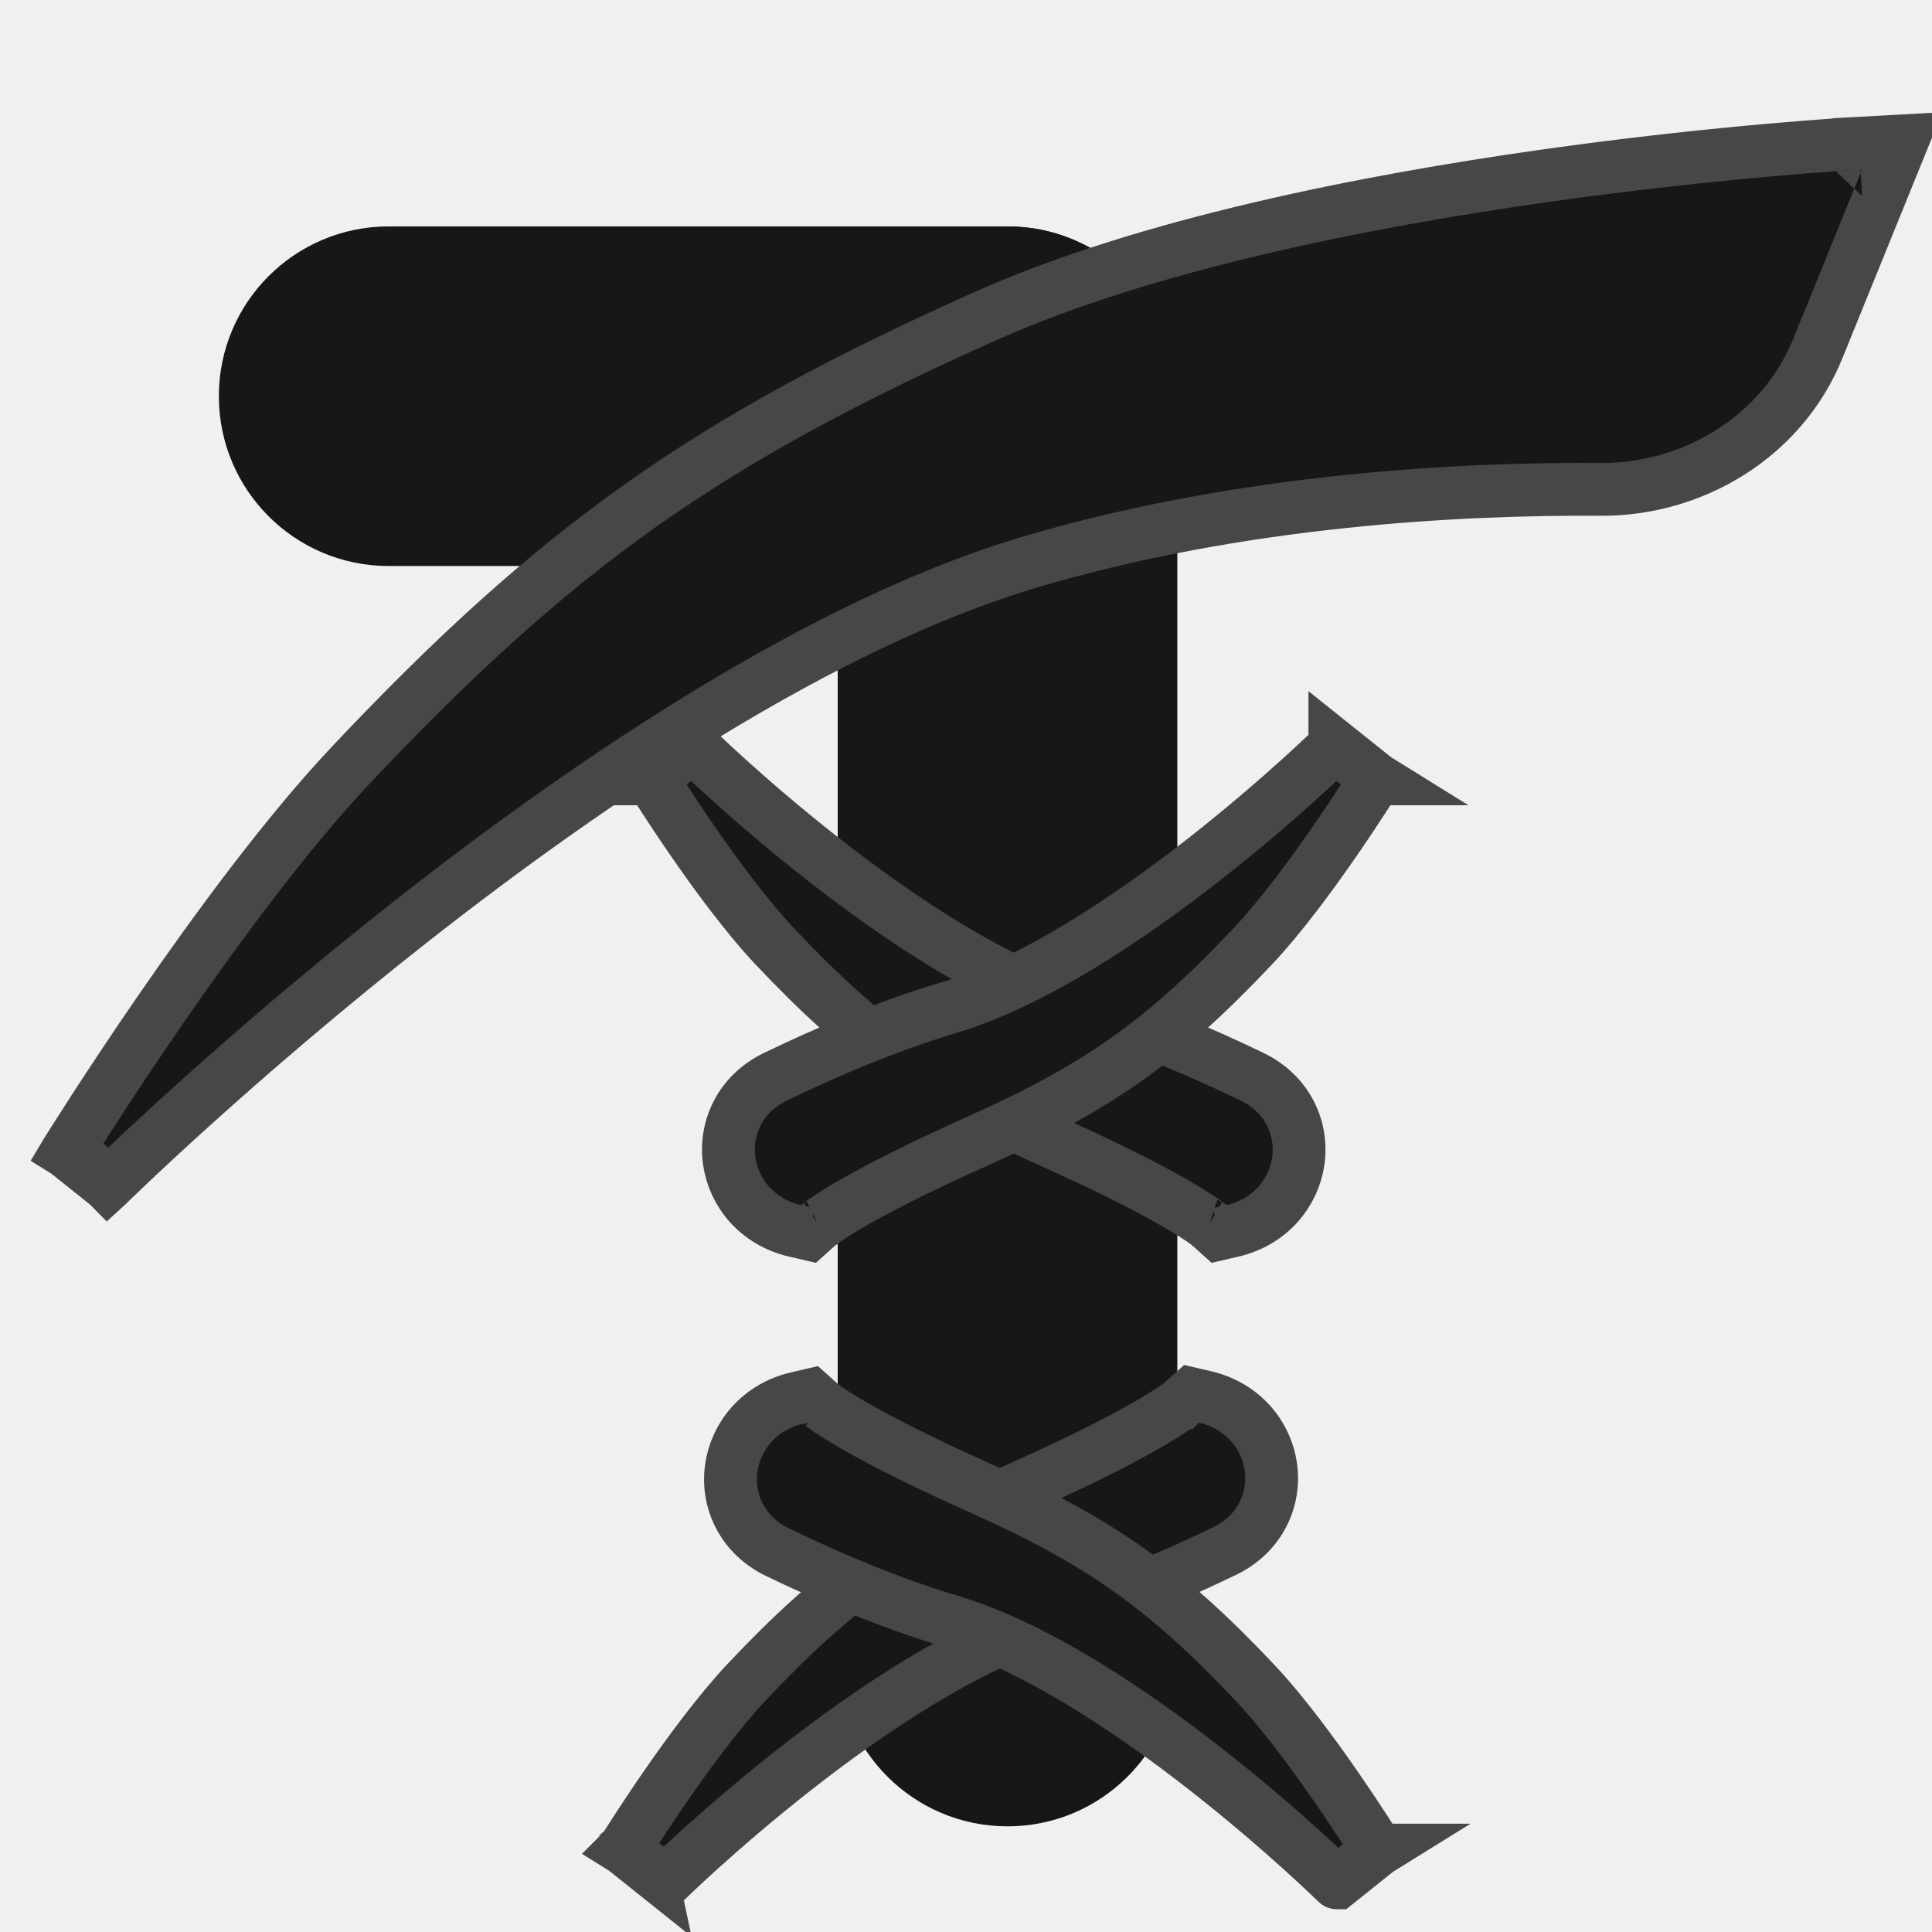
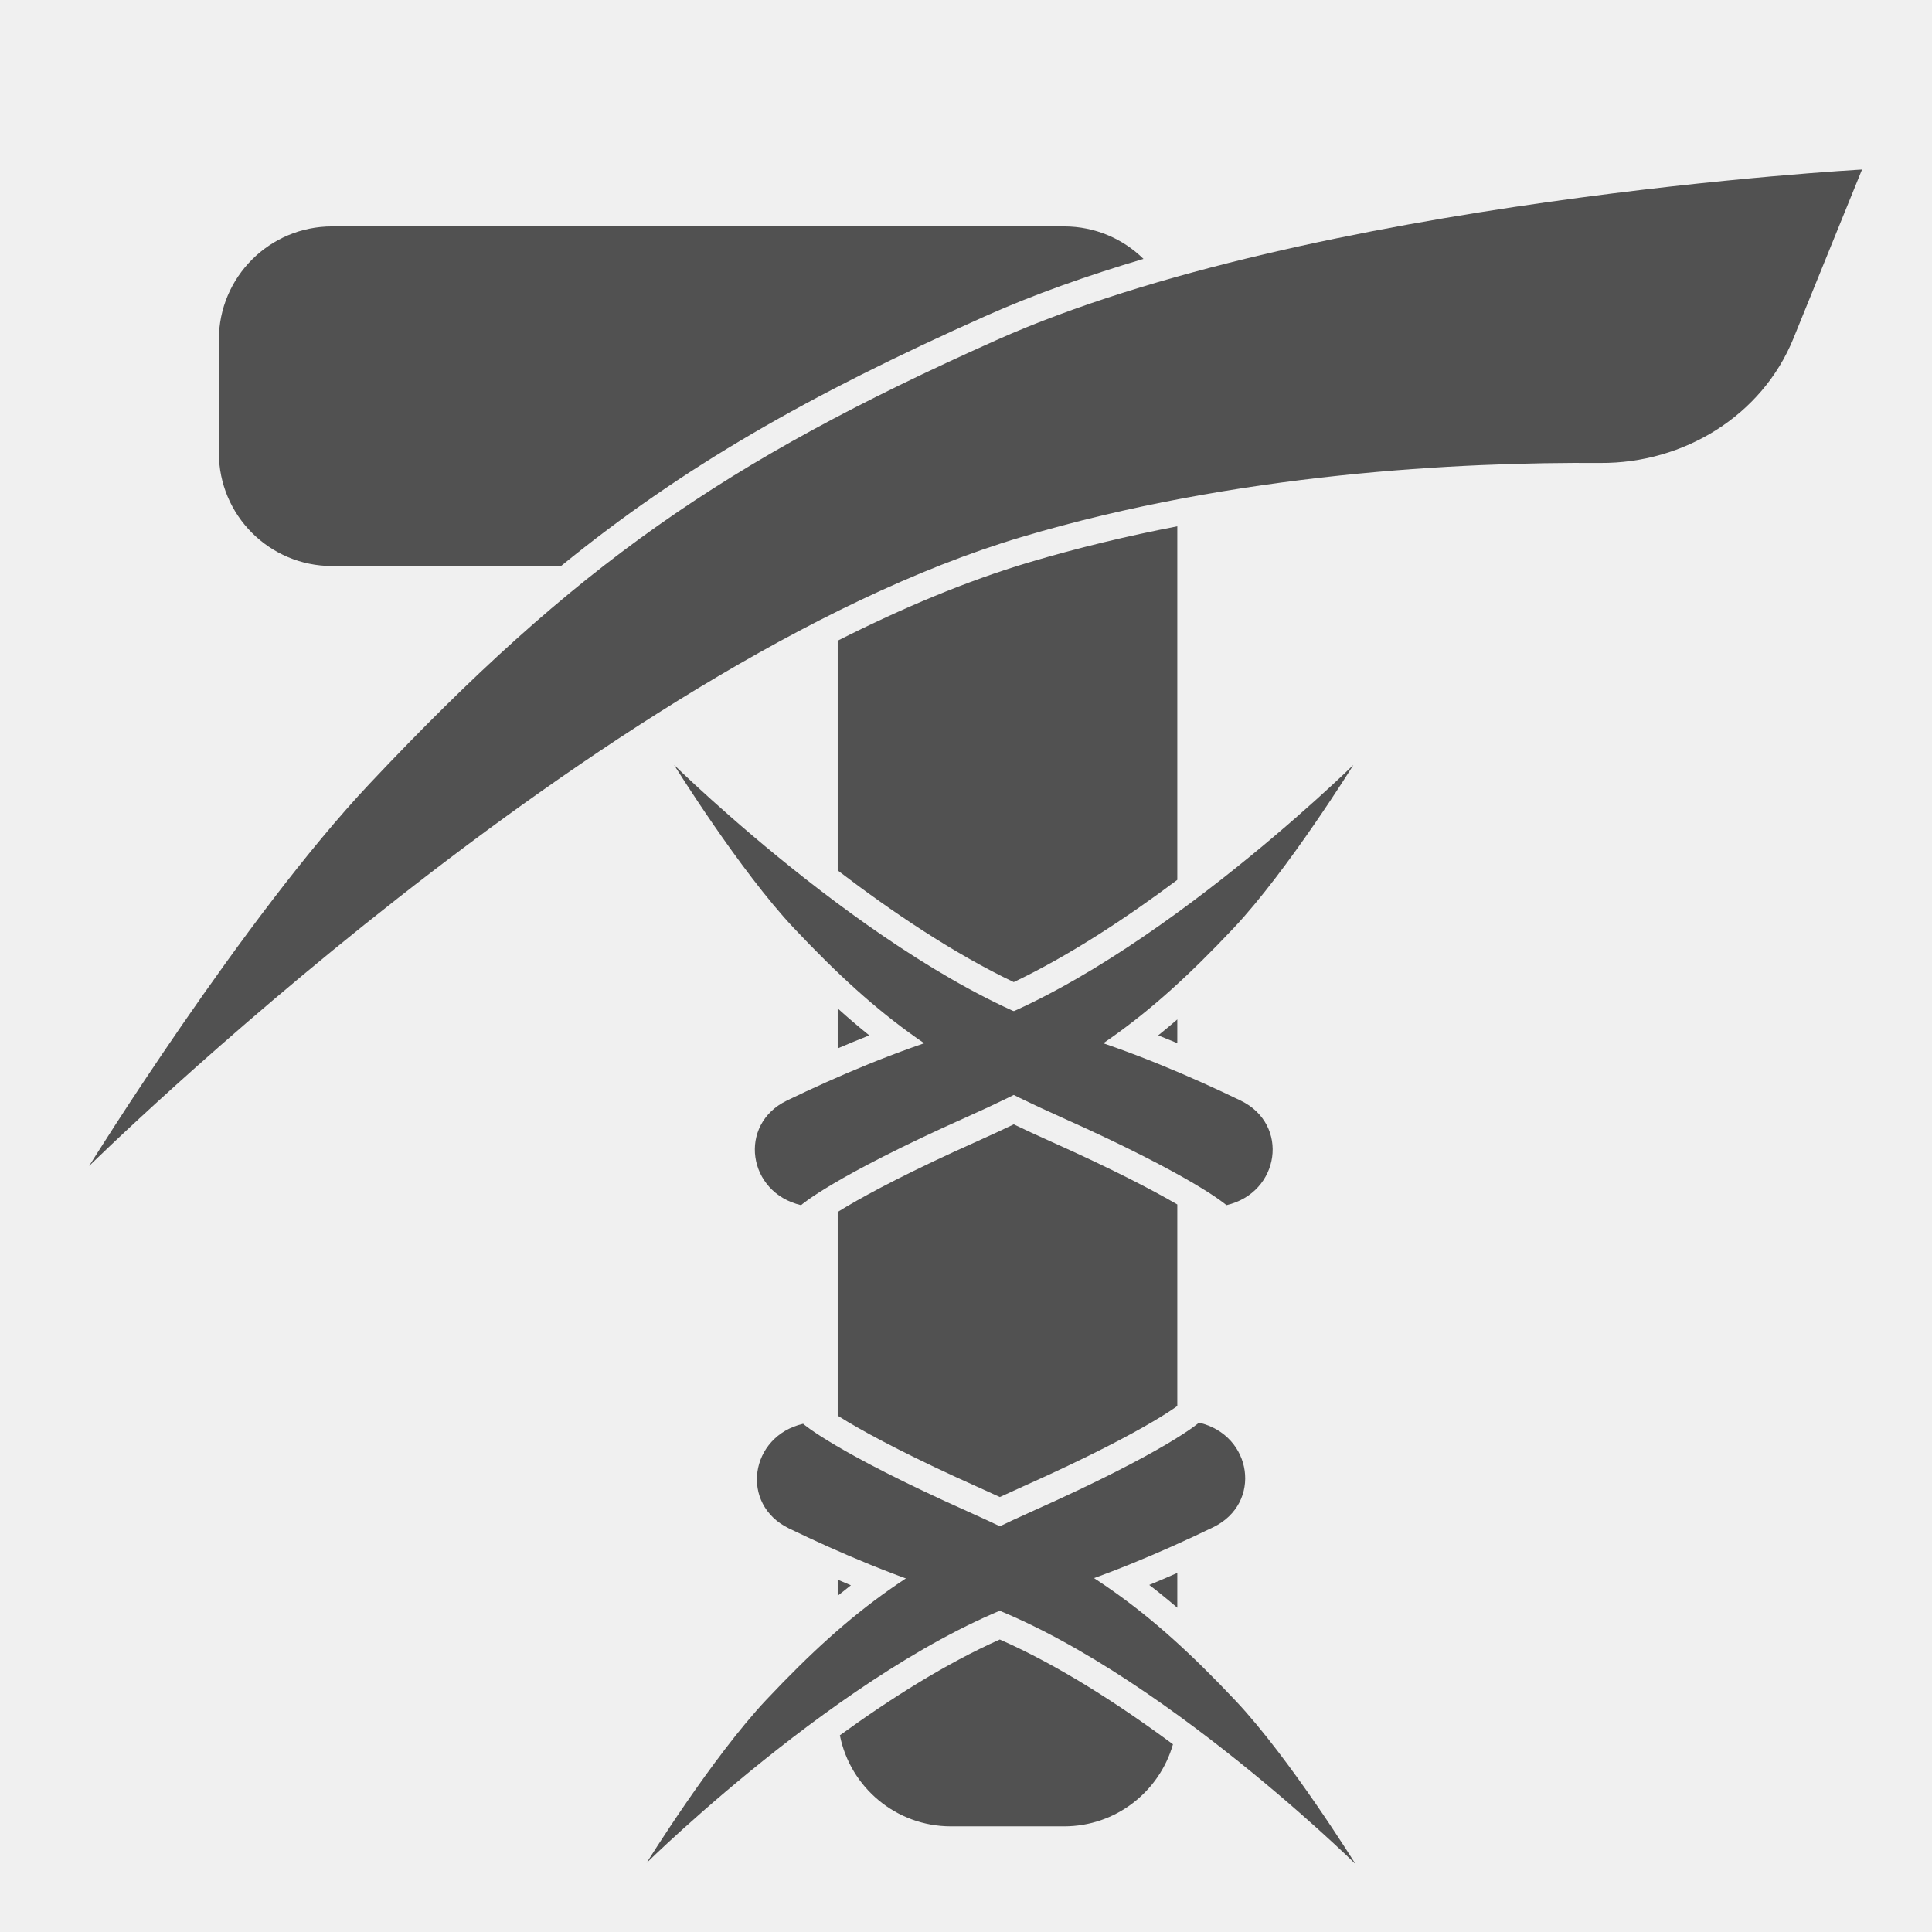
<svg xmlns="http://www.w3.org/2000/svg" width="256" height="256" viewBox="0 0 256 256" fill="none">
-   <g clip-path="url(#clip0_2112_2)">
-     <rect x="29" y="30" width="127" height="45" rx="22.5" fill="#171717" />
-     <rect x="156" y="30" width="212" height="45" rx="22.5" transform="rotate(90 156 30)" fill="#171717" />
-     <path d="M11.807 154.5L8.834 152.654L8.835 152.652C8.835 152.651 8.837 152.65 8.838 152.647C8.841 152.643 8.845 152.636 8.85 152.628C8.861 152.611 8.876 152.586 8.896 152.554C8.937 152.489 8.996 152.393 9.074 152.269C9.23 152.019 9.46 151.654 9.758 151.183C10.354 150.24 11.223 148.877 12.317 147.186C14.505 143.806 17.598 139.111 21.222 133.854C28.442 123.38 37.875 110.514 46.496 101.369C74.042 72.153 93.924 58.261 130.56 41.891C151.882 32.364 180.977 26.657 204.504 23.323C216.314 21.65 226.81 20.563 234.355 19.894C238.128 19.559 241.166 19.328 243.264 19.182C244.313 19.108 245.127 19.056 245.681 19.021C245.958 19.004 246.17 18.992 246.314 18.983C246.386 18.979 246.441 18.976 246.478 18.974C246.497 18.973 246.511 18.972 246.521 18.971C246.526 18.971 246.53 18.971 246.533 18.971C246.534 18.971 246.535 18.97 246.536 18.97C246.537 18.97 246.539 19 246.728 22.465L246.537 18.971L252.047 18.669L249.97 23.782L240.874 46.179C236.129 57.862 224.368 64.93 212.026 64.844C193.679 64.716 164.38 66.164 136.329 74.52C109.117 82.627 78.674 103.101 54.816 121.817C42.939 131.134 32.789 139.94 25.61 146.414C22.021 149.651 19.177 152.303 17.234 154.143C16.263 155.062 15.516 155.778 15.015 156.263C14.764 156.505 14.574 156.69 14.448 156.813C14.385 156.874 14.338 156.92 14.307 156.951C14.292 156.966 14.28 156.977 14.273 156.984L14.263 156.993L11.807 154.5ZM11.807 154.5L8.833 152.655L14.263 156.994L11.807 154.5Z" fill="#171717" stroke="#474747" stroke-width="7" />
-     <path d="M88.138 249.337L82.708 244.999L85.681 246.844L82.707 244.998L82.708 244.997C82.709 244.997 82.709 244.995 82.709 244.994C82.711 244.992 82.713 244.989 82.715 244.985C82.72 244.978 82.728 244.967 82.737 244.952C82.755 244.924 82.78 244.882 82.814 244.827C82.882 244.719 82.982 244.559 83.111 244.356C83.368 243.948 83.743 243.361 84.213 242.634C85.154 241.18 86.485 239.161 88.044 236.899C91.134 232.417 95.228 226.824 99.016 222.807C110.951 210.147 119.651 204.07 135.511 196.983C144.315 193.049 149.675 190.191 152.795 188.349C154.353 187.429 155.344 186.769 155.92 186.36C156.207 186.156 156.389 186.016 156.486 185.94C156.528 185.906 156.555 185.886 156.565 185.877L157.89 184.687L159.665 185.099C164.653 186.259 167.794 190.122 168.392 194.383C168.996 198.686 166.976 203.247 162.272 205.522C155.514 208.788 147.438 212.25 139.364 214.655C128.143 217.998 115.409 226.525 105.264 234.484C100.243 238.423 95.95 242.147 92.913 244.886C91.395 246.254 90.194 247.374 89.375 248.149C88.966 248.536 88.653 248.837 88.444 249.039C88.34 249.14 88.261 249.217 88.21 249.267C88.184 249.292 88.165 249.311 88.153 249.322C88.147 249.328 88.143 249.332 88.14 249.335C88.139 249.336 88.138 249.336 88.138 249.337ZM156.56 185.881C156.558 185.883 156.555 185.884 156.552 185.887C156.551 185.887 156.551 185.889 156.55 185.89L156.56 185.881Z" fill="#171717" stroke="#474747" stroke-width="7" />
-     <path d="M177.152 249.486L182.581 245.148L179.608 246.993L182.582 245.147L182.581 245.147C182.58 245.146 182.58 245.145 182.58 245.143C182.578 245.141 182.576 245.139 182.574 245.135C182.569 245.127 182.561 245.116 182.552 245.102C182.534 245.073 182.509 245.031 182.475 244.977C182.407 244.868 182.307 244.709 182.178 244.505C181.921 244.098 181.547 243.511 181.076 242.783C180.135 241.329 178.804 239.31 177.245 237.048C174.155 232.566 170.061 226.973 166.273 222.956C154.338 210.297 145.638 204.219 129.778 197.132C120.974 193.199 115.614 190.34 112.494 188.499C110.936 187.579 109.945 186.918 109.369 186.51C109.082 186.306 108.9 186.166 108.803 186.089C108.761 186.056 108.734 186.035 108.724 186.027L107.399 184.836L105.624 185.249C100.636 186.408 97.495 190.271 96.897 194.533C96.293 198.835 98.313 203.397 103.017 205.671C109.775 208.938 117.851 212.399 125.925 214.805C137.146 218.148 149.88 226.674 160.025 234.633C165.046 238.572 169.339 242.296 172.376 245.035C173.894 246.403 175.096 247.524 175.914 248.298C176.323 248.685 176.636 248.987 176.845 249.189C176.949 249.29 177.028 249.366 177.079 249.416C177.105 249.441 177.124 249.46 177.136 249.472C177.142 249.478 177.146 249.482 177.149 249.484C177.15 249.485 177.151 249.486 177.152 249.486ZM108.729 186.031C108.731 186.033 108.734 186.034 108.737 186.036C108.738 186.037 108.738 186.039 108.739 186.04L108.729 186.031Z" fill="#171717" stroke="#474747" stroke-width="7" />
-     <path d="M91.776 98.861L86.346 103.199L89.32 101.354L86.346 103.2L86.347 103.2C86.347 103.201 86.347 103.203 86.348 103.204C86.349 103.206 86.352 103.209 86.354 103.212C86.359 103.22 86.366 103.231 86.375 103.245C86.393 103.274 86.419 103.316 86.453 103.37C86.521 103.479 86.621 103.638 86.749 103.842C87.007 104.249 87.381 104.837 87.852 105.564C88.793 107.018 90.124 109.037 91.683 111.299C94.772 115.781 98.867 121.374 102.654 125.391C114.59 138.05 123.289 144.128 139.15 151.215C147.953 155.148 153.314 158.007 156.434 159.849C157.992 160.768 158.983 161.429 159.559 161.837C159.846 162.041 160.028 162.182 160.124 162.258C160.167 162.291 160.193 162.312 160.204 162.321L161.529 163.511L163.303 163.099C168.292 161.939 171.433 158.076 172.031 153.815C172.635 149.512 170.615 144.951 165.91 142.676C159.153 139.409 151.076 135.948 143.003 133.542C131.782 130.2 119.048 121.673 108.902 113.714C103.881 109.775 99.588 106.051 96.552 103.312C95.034 101.944 93.832 100.824 93.014 100.049C92.605 99.662 92.292 99.361 92.083 99.159C91.978 99.058 91.9 98.981 91.848 98.931C91.823 98.906 91.804 98.887 91.792 98.875C91.786 98.87 91.781 98.865 91.779 98.863C91.778 98.862 91.777 98.862 91.776 98.861ZM160.199 162.316C160.197 162.315 160.194 162.313 160.191 162.311C160.19 162.31 160.19 162.309 160.189 162.308L160.199 162.316Z" fill="#171717" stroke="#474747" stroke-width="7" />
-     <path d="M176.878 98.861L182.308 103.199L179.335 101.354L182.308 103.2L182.307 103.2C182.307 103.201 182.307 103.203 182.306 103.204C182.305 103.206 182.303 103.209 182.3 103.212C182.296 103.22 182.288 103.231 182.279 103.245C182.261 103.274 182.235 103.316 182.201 103.37C182.133 103.479 182.034 103.638 181.905 103.842C181.647 104.249 181.273 104.837 180.802 105.564C179.861 107.018 178.531 109.037 176.972 111.299C173.882 115.781 169.787 121.374 166 125.391C154.064 138.05 145.365 144.128 129.504 151.215C120.701 155.148 115.34 158.007 112.22 159.849C110.662 160.768 109.671 161.429 109.096 161.837C108.808 162.041 108.626 162.182 108.53 162.258C108.487 162.291 108.461 162.312 108.451 162.321L107.126 163.511L105.351 163.099C100.362 161.939 97.222 158.076 96.623 153.815C96.02 149.512 98.039 144.951 102.744 142.676C109.501 139.409 117.578 135.948 125.652 133.542C136.872 130.2 149.606 121.673 159.752 113.714C164.773 109.775 169.066 106.051 172.103 103.312C173.62 101.944 174.822 100.824 175.64 100.049C176.049 99.662 176.362 99.361 176.572 99.159C176.676 99.058 176.754 98.981 176.806 98.931C176.832 98.906 176.851 98.887 176.863 98.875C176.869 98.87 176.873 98.865 176.876 98.863C176.876 98.862 176.878 98.862 176.878 98.861ZM108.455 162.316C108.457 162.315 108.461 162.313 108.463 162.311C108.464 162.31 108.464 162.309 108.465 162.308L108.455 162.316Z" fill="#171717" stroke="#474747" stroke-width="7" />
-   </g>
-   <defs>
-     <clipPath id="clip0_2112_2">
-       <rect width="256" height="256" fill="white" />
-     </clipPath>
-   </defs>
+   <path d="M132.477 217.243C140.203 220.632 148.251 225.82 155.424 231.127C153.631 237.404 147.853 242 141 242H126C118.72 242 112.652 236.814 111.287 229.936C117.987 225.075 125.361 220.409 132.477 217.243ZM156 213.032C154.765 211.974 153.531 210.97 152.283 210.011C153.543 209.489 154.784 208.956 156 208.42V213.032ZM111 209.314C111.579 209.563 112.162 209.811 112.75 210.056C112.164 210.51 111.582 210.974 111 211.448V209.314ZM134.327 148.981C135.862 149.72 137.465 150.463 139.149 151.216C147.558 154.973 152.826 157.752 156 159.598V186.302C155.974 186.32 155.948 186.341 155.92 186.36C155.344 186.769 154.354 187.43 152.796 188.35C149.676 190.191 144.314 193.05 135.511 196.983C134.472 197.448 133.464 197.907 132.483 198.364C131.605 197.956 130.704 197.546 129.778 197.133C120.975 193.199 115.613 190.34 112.493 188.499C111.921 188.161 111.427 187.855 111 187.587V160.588C111.361 160.364 111.766 160.117 112.22 159.85C115.34 158.008 120.701 155.15 129.505 151.216C131.189 150.463 132.792 149.72 134.327 148.981ZM111 133.622C112.4 134.883 113.787 136.069 115.186 137.192C113.769 137.752 112.371 138.329 111 138.915V133.622ZM156 138.22C155.164 137.873 154.319 137.529 153.468 137.192C154.314 136.512 155.156 135.809 156 135.081V138.22ZM156 116.588C149.264 121.628 141.7 126.621 134.326 130.134C126.342 126.331 118.136 120.791 111 115.336V84.893C119.558 80.564 128.091 76.976 136.329 74.522C142.87 72.573 149.478 71 156 69.735V116.588ZM141 30C145.096 30 148.809 31.643 151.516 34.305C144.071 36.516 136.965 39.03 130.561 41.892C107.08 52.383 90.481 61.857 74.337 75H44C35.716 75 29 68.284 29 60V45C29 36.716 35.716 30 44 30H141Z" fill="#515151" />
+   <path d="M237.632 44.862C233.475 55.095 223.095 61.421 212.05 61.345C193.545 61.216 163.855 62.668 135.33 71.166C79.562 87.781 11.808 154.5 11.808 154.5C11.808 154.5 32.185 121.651 49.043 103.771C76.263 74.9 95.76 61.273 131.988 45.086C173.686 26.455 246.728 22.465 246.728 22.465L237.632 44.862Z" fill="#515151" />
+   <path d="M158.872 188.508C165.961 190.157 167.301 199.202 160.748 202.37C154.084 205.592 146.193 208.969 138.364 211.302C114.579 218.388 85.681 246.844 85.681 246.844C85.681 246.844 94.372 232.834 101.562 225.207C113.172 212.894 121.488 207.082 136.939 200.178C154.723 192.232 158.872 188.508 158.872 188.508Z" fill="#515151" />
+   <path d="M106.417 188.658C99.328 190.306 97.988 199.352 104.541 202.52C111.205 205.741 119.096 209.119 126.925 211.451C150.71 218.537 179.607 246.993 179.607 246.993C179.607 246.993 170.917 232.983 163.726 225.357C152.117 213.043 143.801 207.232 128.35 200.328C110.566 192.381 106.417 188.658 106.417 188.658Z" fill="#515151" />
+   <path d="M162.511 159.69C169.6 158.041 170.939 148.995 164.387 145.828C157.723 142.606 149.832 139.229 142.003 136.896C118.218 129.81 89.32 101.354 89.32 101.354C89.32 101.354 98.011 115.364 105.201 122.99C116.811 135.304 125.126 141.116 140.577 148.02C158.362 155.966 162.511 159.69 162.511 159.69Z" fill="#515151" />
+   <path d="M106.143 159.69C99.054 158.041 97.715 148.995 104.268 145.828C110.931 142.606 118.823 139.229 126.651 136.896C150.436 129.81 179.334 101.354 179.334 101.354C179.334 101.354 170.643 115.364 163.453 122.99C151.843 135.304 143.528 141.116 128.077 148.02C110.292 155.966 106.143 159.69 106.143 159.69Z" fill="#515151" />
</svg>
